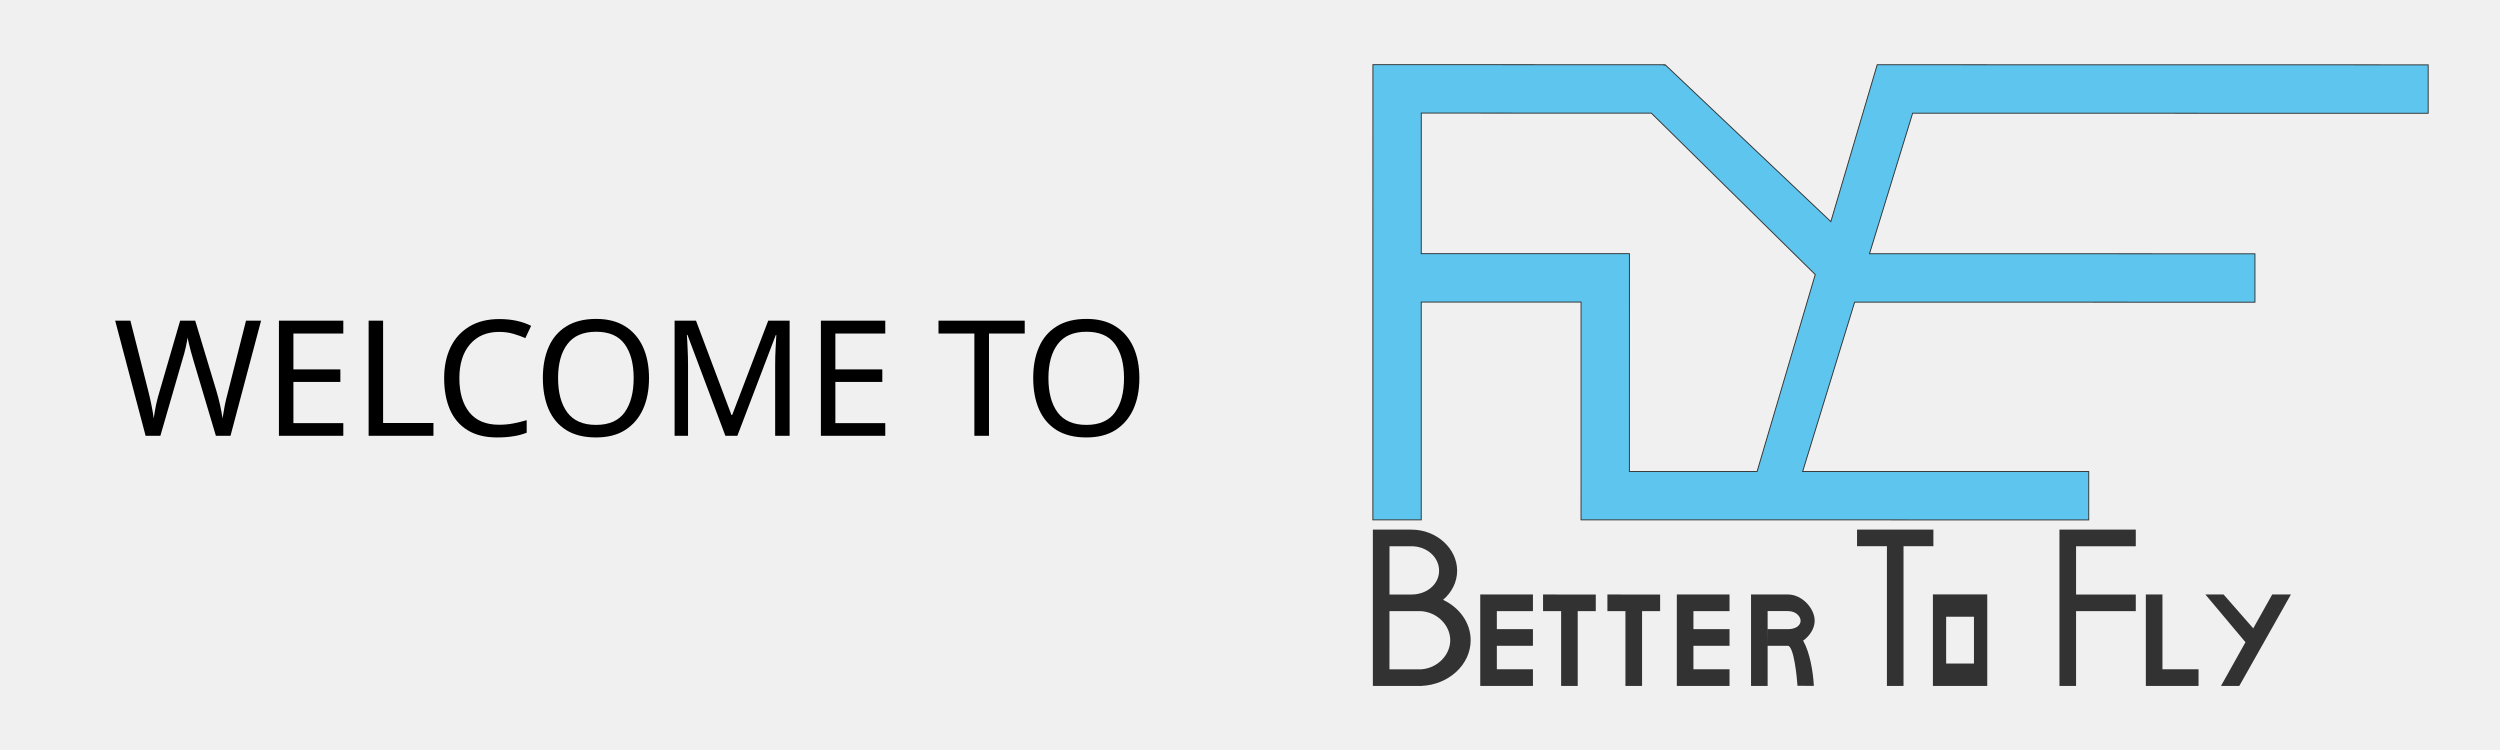
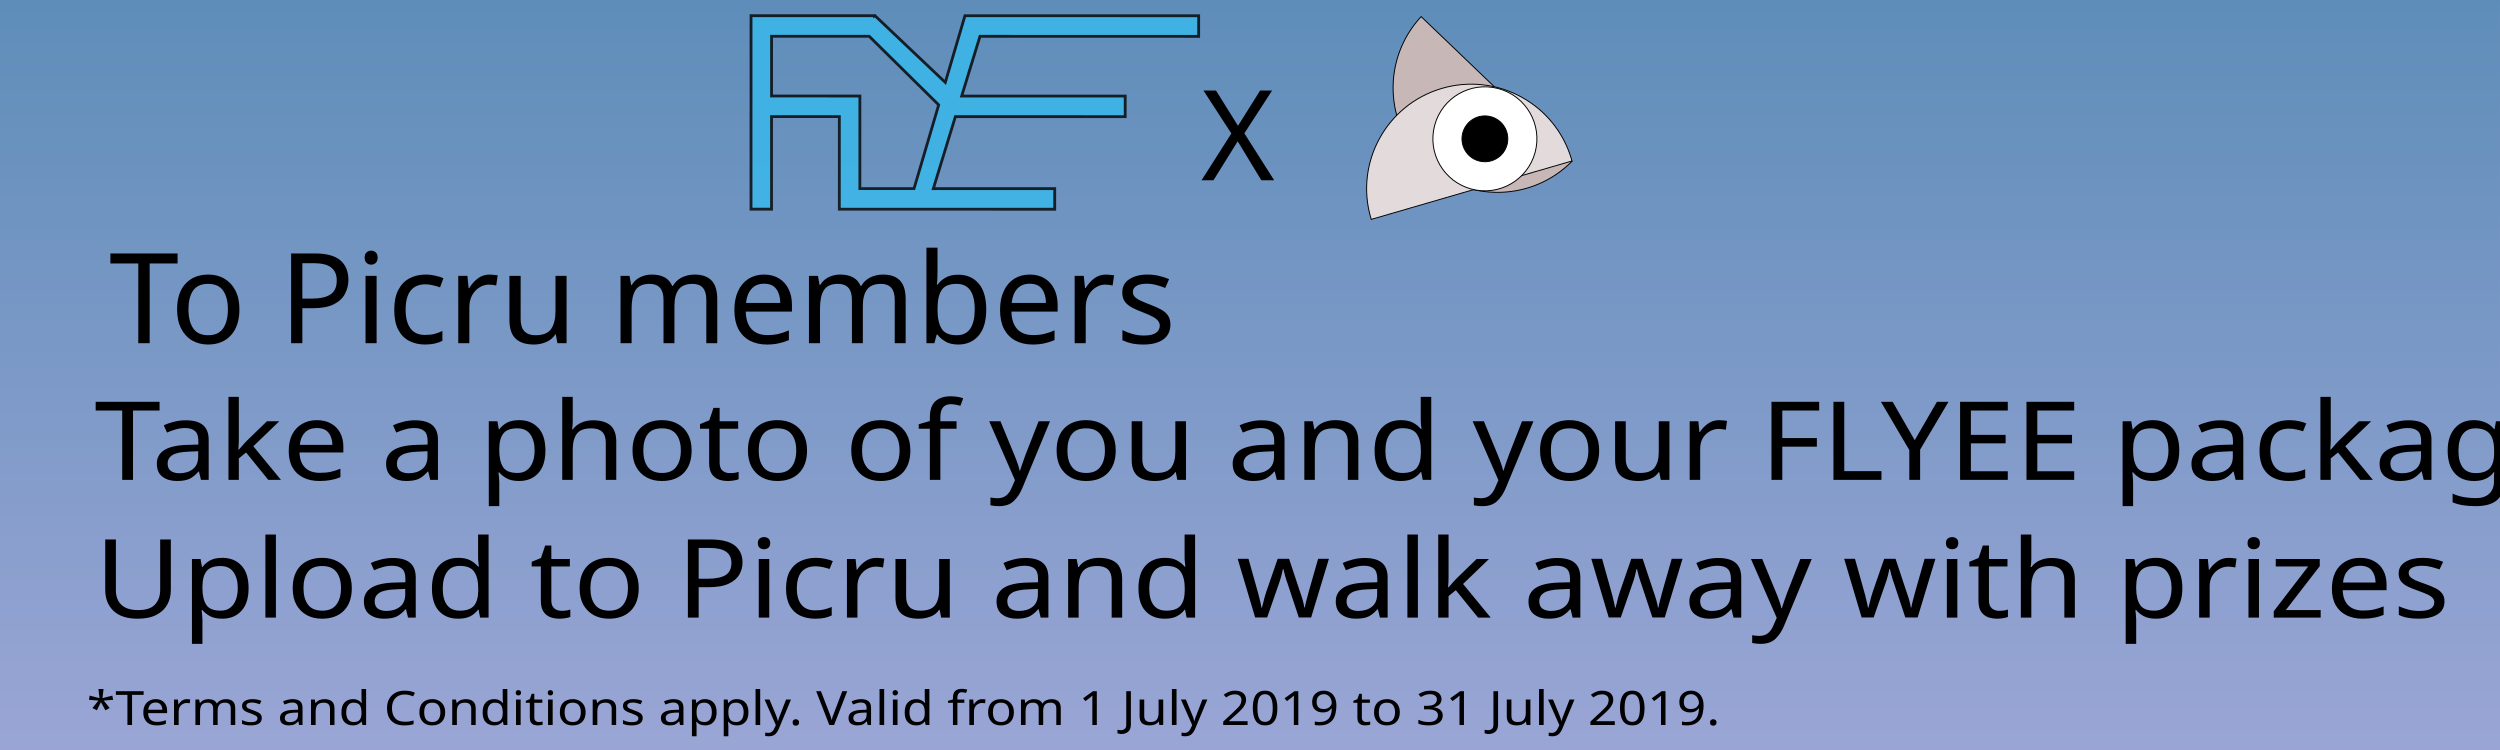
- <svg xmlns="http://www.w3.org/2000/svg" id="svg1955" width="1e3" height="300" version="1.1" viewBox="0 0 264.58 79.375">
-   <defs id="defs13" />
+ <svg xmlns="http://www.w3.org/2000/svg" xmlns:xlink="http://www.w3.org/1999/xlink" id="svg1955" width="1e3" height="300" version="1.1" viewBox="0 0 264.58 79.375">
+   <defs id="defs13">
+     <linearGradient xlink:href="#linearGradient2876" id="linearGradient2880" x1="936.995" y1="26.88" x2="936.995" y2="867.13" gradientUnits="userSpaceOnUse" gradientTransform="matrix(0.4321487,0,0,0.2372761,-275.2781,210.8685)" />
+     <linearGradient id="linearGradient2876">
+       <stop style="stop-color:#5e8db9;stop-opacity:1" offset="0" id="stop2872" />
+       <stop style="stop-color:#f4caff;stop-opacity:1" offset="1" id="stop2874" />
+     </linearGradient>
+   </defs>
  <g id="layer1" transform="translate(0 -217.62)">
-     <text id="text3298" transform="scale(1.0001 .99986)" x="7.548" y="263.783" fill="#000000" font-family="Futura-Bold" font-size="17.069px" letter-spacing="0px" stroke-width=".265" word-spacing="0px" style="line-height:1.25" xml:space="preserve">
-       <tspan id="tspan3296" x="7.548" y="263.783" fill="#000000" font-family="Futura-Bold" stroke-width=".265"> WELCOME TO </tspan>
+     <rect style="opacity:1;fill:url(#linearGradient2880);fill-opacity:1;fill-rule:evenodd;stroke:none;stroke-width:0.102;stroke-miterlimit:4;stroke-dasharray:none;stroke-dashoffset:0;stroke-opacity:0.995" id="rect2483" width="264.583" height="79.375" x="-0.002" y="217.62" />
+     <text id="text3298" transform="scale(1.00012,0.99988)" x="11.54" y="253.972" font-size="17.069px" letter-spacing="0px" word-spacing="0px" style="font-size:13.3px;line-height:1.25;font-family:Futura-Bold;letter-spacing:0px;word-spacing:0px;fill:#000000;stroke-width:0.265" xml:space="preserve">
+       <tspan id="tspan3296" x="11.54" y="253.972" style="font-family:Futura-Bold;fill:#000000;stroke-width:0.265">To Picru members </tspan>
    </text>
-     <g id="g3320" transform="matrix(1.6578 0 0 1.6583 145.21 224.37)">
-       <path id="path2-6" d="m.05 29.729v9.978h3.106v-.003c1.739-.075 3.138-1.357 3.138-2.914 0-1.115-.717-2.089-1.762-2.579.553-.47.898-1.131.898-1.858 0-1.419-1.312-2.622-2.914-2.622h-1.403zm30.91 0v1.061h1.907v8.916h1.06v-8.916h1.907v-1.061h-2.967zm12.922 0v9.978h1.06v-4.774h3.813v-1.061h-3.813v-3.081h3.813v-1.061h-3.813zm-42.77 1.062h1.403c.98 0 1.763.694 1.763 1.561s-.783 1.52-1.763 1.52h-1.403zm34.691 3.073v5.842h3.469v-5.842zm-28.898.006v5.834h3.364v-1.062h-2.304v-1.499h2.304v-1.061h-2.304v-1.151h2.304v-1.061h-2.304zm4.01 0v1.061h1.153v4.775h1.06v-4.774h1.153v-1.061h-2.213zm4.108 0v1.061h1.151v4.775h1.062v-4.774h1.153v-1.061h-2.213zm4.432 0v5.834h3.364v-1.062h-2.304v-1.499h2.304v-1.061h-2.304v-1.151h2.304v-1.061h-2.304zm4.737 0v5.834h1.06v-4.774h1.302c.55 0 .819.384.802.643-.016.25-.255.494-.77.509h-1.328l-.006 1.062h1.302c.378.061.569 2.01.604 2.552l1.044.008-.006-.112c-.048-.769-.234-1.995-.678-2.777.43-.303.725-.775.737-1.242.019-.802-.802-1.703-1.701-1.703h-1.302zm25.205 0v5.834h3.364v-1.062h-2.304v-4.772zm3.801 0 2.559 3.046-1.562 2.788h1.169l3.294-5.834h-1.194l-1.21 2.161-1.894-2.161zm-52.088 1.061h1.969c1.07.043 1.911.9 1.911 1.857 0 .938-.807 1.785-1.848 1.857h-2.033zm35.538.357h1.776v2.99h-1.776z" opacity=".79" stroke-width=".603" />
-       <path id="path4" d="m.053.058v3.089l-.003 8.971v16.989h3.088v-13.9h10.203v10.81l-.002 3.091h13.196l19.216.005v-3.091h-18.264l3.319-10.81 25.556.003v-3.089l-24.608-.003 2.755-8.97 32.912.006v-3.091l-35.174-.006-2.959 10.013-10.58-10.015-.061.035v-.035l-15.506-.002zm3.088 3.089 14.686.002 10.465 10.303-3.712 12.568h-8.153l.002-13.9-13.29-.002z" fill="#36baed" opacity=".79" stroke="#000000" stroke-width=".06" />
-     </g>
+     <text xml:space="preserve" style="font-style:normal;font-variant:normal;font-weight:normal;font-stretch:normal;font-size:3.881px;line-height:1.25;font-family:Roboto;-inkscape-font-specification:Roboto;letter-spacing:0px;word-spacing:0px;fill:#000000;fill-opacity:1;stroke:none;stroke-width:0.265" x="105.82" y="296.995" id="text885">
+       <tspan id="tspan883" x="105.82" y="300.39" style="stroke-width:0.265" />
+     </text>
+     <text xml:space="preserve" style="font-style:normal;font-variant:normal;font-weight:normal;font-stretch:normal;font-size:3.881px;line-height:1.25;font-family:Roboto;-inkscape-font-specification:Roboto;letter-spacing:0px;word-spacing:0px;fill:#000000;fill-opacity:1;stroke:none;stroke-width:0.265" x="50.435" y="271.363" id="text889">
+       <tspan id="tspan887" x="50.435" y="274.759" style="stroke-width:0.265" />
+     </text>
+     <text xml:space="preserve" style="font-style:normal;font-variant:normal;font-weight:normal;font-stretch:normal;font-size:3.881px;line-height:1.25;font-family:Roboto;-inkscape-font-specification:Roboto;letter-spacing:0px;word-spacing:0px;fill:#000000;fill-opacity:1;stroke:none;stroke-width:0.265" x="16.948" y="244.905" id="text893">
+       <tspan id="tspan891" x="16.948" y="248.301" style="stroke-width:0.265" />
+     </text>
+     <text xml:space="preserve" style="font-style:normal;font-variant:normal;font-weight:normal;font-stretch:normal;font-size:3.881px;line-height:1.25;font-family:Roboto;-inkscape-font-specification:Roboto;letter-spacing:0px;word-spacing:0px;fill:#000000;fill-opacity:1;stroke:none;stroke-width:0.265" x="49.986" y="229.76" id="text923">
+       <tspan id="tspan921" x="49.986" y="233.155" style="font-style:italic;font-variant:normal;font-weight:500;font-stretch:normal;font-family:Montserrat;-inkscape-font-specification:'Montserrat Medium Italic';stroke-width:0.265" />
+     </text>
+     <text xml:space="preserve" style="font-style:normal;font-variant:normal;font-weight:normal;font-stretch:normal;font-size:12.093px;line-height:1.25;font-family:Roboto;-inkscape-font-specification:Roboto;letter-spacing:0px;word-spacing:0px;fill:#000000;fill-opacity:1;stroke:none;stroke-width:0.265" x="9.557" y="280.6" id="text939" transform="scale(1.045415,0.9565576)">
+       <tspan x="9.557" y="280.6" style="font-style:normal;font-variant:normal;font-weight:normal;font-stretch:normal;font-family:Futura;-inkscape-font-specification:Futura;stroke-width:0.265" id="tspan941">Take a photo of you and your FLYEE package</tspan>
+       <tspan x="9.557" y="295.834" style="font-style:normal;font-variant:normal;font-weight:normal;font-stretch:normal;font-family:Futura;-inkscape-font-specification:Futura;stroke-width:0.265" id="tspan1096">Upload to Picru and walk away with prizes</tspan>
+     </text>
+     <flowRoot xml:space="preserve" id="flowRoot943" style="fill:black;fill-opacity:1;stroke:none;font-family:Roboto;font-style:normal;font-weight:normal;font-size:14.667px;line-height:1.25;letter-spacing:0px;word-spacing:0px;-inkscape-font-specification:Roboto;font-stretch:normal;font-variant:normal">
+       <flowRegion id="flowRegion945">
+         <rect id="rect947" width="553.125" height="178.125" x="-25" y="-62.5" />
+       </flowRegion>
+       <flowPara id="flowPara949" />
+     </flowRoot>
+     <text xml:space="preserve" style="font-size:13.3px;line-height:1.25;font-family:Futura-Bold;letter-spacing:0px;word-spacing:0px;fill:#000000;stroke-width:0.265" word-spacing="0px" letter-spacing="0px" font-size="17.069px" y="253.972" x="10.82" transform="scale(1.00012,0.99988)" id="text953">
+       <tspan style="font-family:Futura-Bold;fill:#000000;stroke-width:0.265" y="265.825" x="10.82" id="tspan951" />
+     </text>
+     <path style="opacity:0.79;fill:#36baed;stroke:#000000;stroke-width:0.3;stroke-miterlimit:4;stroke-dasharray:none" id="path2" d="m 79.483,219.28 v 8.502 l -0.002,2.178 v 9.798 h 2.172 l 0.001,-9.798 h 7.175 l -0.002,7.621 v 2.179 h 9.281 l 13.513,0.004 v -2.179 H 98.775 l 2.334,-7.621 17.972,0.002 v -2.178 l -17.305,-0.002 1.937,-6.323 23.144,0.004 v -2.179 l -24.734,-0.004 -2.08,7.058 -7.441,-7.059 -0.043,0.025 v -0.025 l -10.904,-0.001 z m 2.173,2.178 10.329,0.001 7.358,7.263 -2.61,8.859 h -5.732 v -9.799 l -9.346,-0.001 z" />
+     <text id="text3298-7" transform="scale(1.00012,0.99988)" x="127.099" y="236.726" font-size="17.069px" letter-spacing="0px" word-spacing="0px" style="font-size:13.3px;line-height:1.25;font-family:Futura-Bold;letter-spacing:0px;word-spacing:0px;fill:#000000;stroke-width:0.265" xml:space="preserve">
+       <tspan id="tspan3296-5" x="127.099" y="236.726" style="font-family:Futura-Bold;fill:#000000;stroke-width:0.265">X</tspan>
+     </text>
+     <text transform="scale(1.045415,0.9565577)" id="text993" y="307.715" x="8.794" style="font-style:normal;font-variant:normal;font-weight:normal;font-stretch:normal;font-size:5.237px;line-height:1.25;font-family:Roboto;-inkscape-font-specification:Roboto;letter-spacing:0px;word-spacing:0px;fill:#000000;fill-opacity:1;stroke:none;stroke-width:0.265" xml:space="preserve">
+       <tspan id="tspan991" style="font-style:normal;font-variant:normal;font-weight:normal;font-stretch:normal;font-family:Futura;-inkscape-font-specification:Futura;stroke-width:0.265" y="307.715" x="8.794">*Terms and Conditions apply. Valid from 1 July 2019 to 31 July 2019. </tspan>
+     </text>
+     <flowRoot xml:space="preserve" id="flowRoot1010" style="fill:black;fill-opacity:1;stroke:none;font-family:Roboto;font-style:normal;font-weight:normal;font-size:14.667px;line-height:1.25;letter-spacing:0px;word-spacing:0px;-inkscape-font-specification:Roboto;font-stretch:normal;font-variant:normal">
+       <flowRegion id="flowRegion1012">
+         <rect id="rect1014" width="262.5" height="189.062" x="487.5" y="-62.5" />
+       </flowRegion>
+       <flowPara id="flowPara1016" />
+     </flowRoot>
+     <path style="opacity:1;fill:#c8b7b7;fill-opacity:1;fill-rule:evenodd;stroke:#000000;stroke-width:0.102;stroke-miterlimit:4;stroke-dasharray:none;stroke-dashoffset:0;stroke-opacity:0.995" d="m 150.403,219.379 a 11.066,11.065 0 0 0 0.475,15.564 11.066,11.065 0 0 0 15.494,-0.261 z" id="path819" />
+     <path style="opacity:1;fill:#e3dbdb;fill-opacity:1;fill-rule:evenodd;stroke:#000000;stroke-width:0.102;stroke-miterlimit:4;stroke-dasharray:none;stroke-dashoffset:0;stroke-opacity:0.995" d="m 145.124,240.837 21.237,-6.178 a 11.066,11.065 0 0 0 -0.049,-0.202 11.066,11.065 0 0 0 -13.75,-7.472 11.066,11.065 0 0 0 -7.472,13.75 11.066,11.065 0 0 0 0.034,0.102 z" id="path871" />
+     <ellipse style="opacity:1;fill:#ffffff;fill-opacity:1;fill-rule:evenodd;stroke:#000000;stroke-width:0.102;stroke-miterlimit:4;stroke-dasharray:none;stroke-dashoffset:0;stroke-opacity:0.995" id="path823" cy="211.923" cx="-183.724" transform="matrix(0.2588257,-0.9659241,0.9659276,0.2588125,0,0)" rx="5.505" ry="5.505" />
+     <ellipse style="opacity:1;fill:#000000;fill-opacity:1;fill-rule:evenodd;stroke:#000000;stroke-width:0.102;stroke-miterlimit:4;stroke-dasharray:none;stroke-dashoffset:0;stroke-opacity:0.995" id="path827" cx="-183.724" cy="211.923" transform="matrix(0.2588257,-0.9659241,0.9659276,0.2588125,0,0)" rx="2.424" ry="2.424" />
+     <text xml:space="preserve" style="font-style:normal;font-variant:normal;font-weight:normal;font-stretch:normal;font-size:5.517px;line-height:1.25;font-family:Roboto;-inkscape-font-specification:Roboto;letter-spacing:0px;word-spacing:0px;fill:#000000;fill-opacity:1;stroke:none;stroke-width:0.265" x="74.814" y="311.346" id="text939-5" transform="scale(1.045415,0.9565577)">
+       <tspan x="74.814" y="316.174" style="font-style:normal;font-variant:normal;font-weight:normal;font-stretch:normal;font-family:Futura;-inkscape-font-specification:Futura;stroke-width:0.265" id="tspan1096-2" />
+     </text>
  </g>
</svg>
